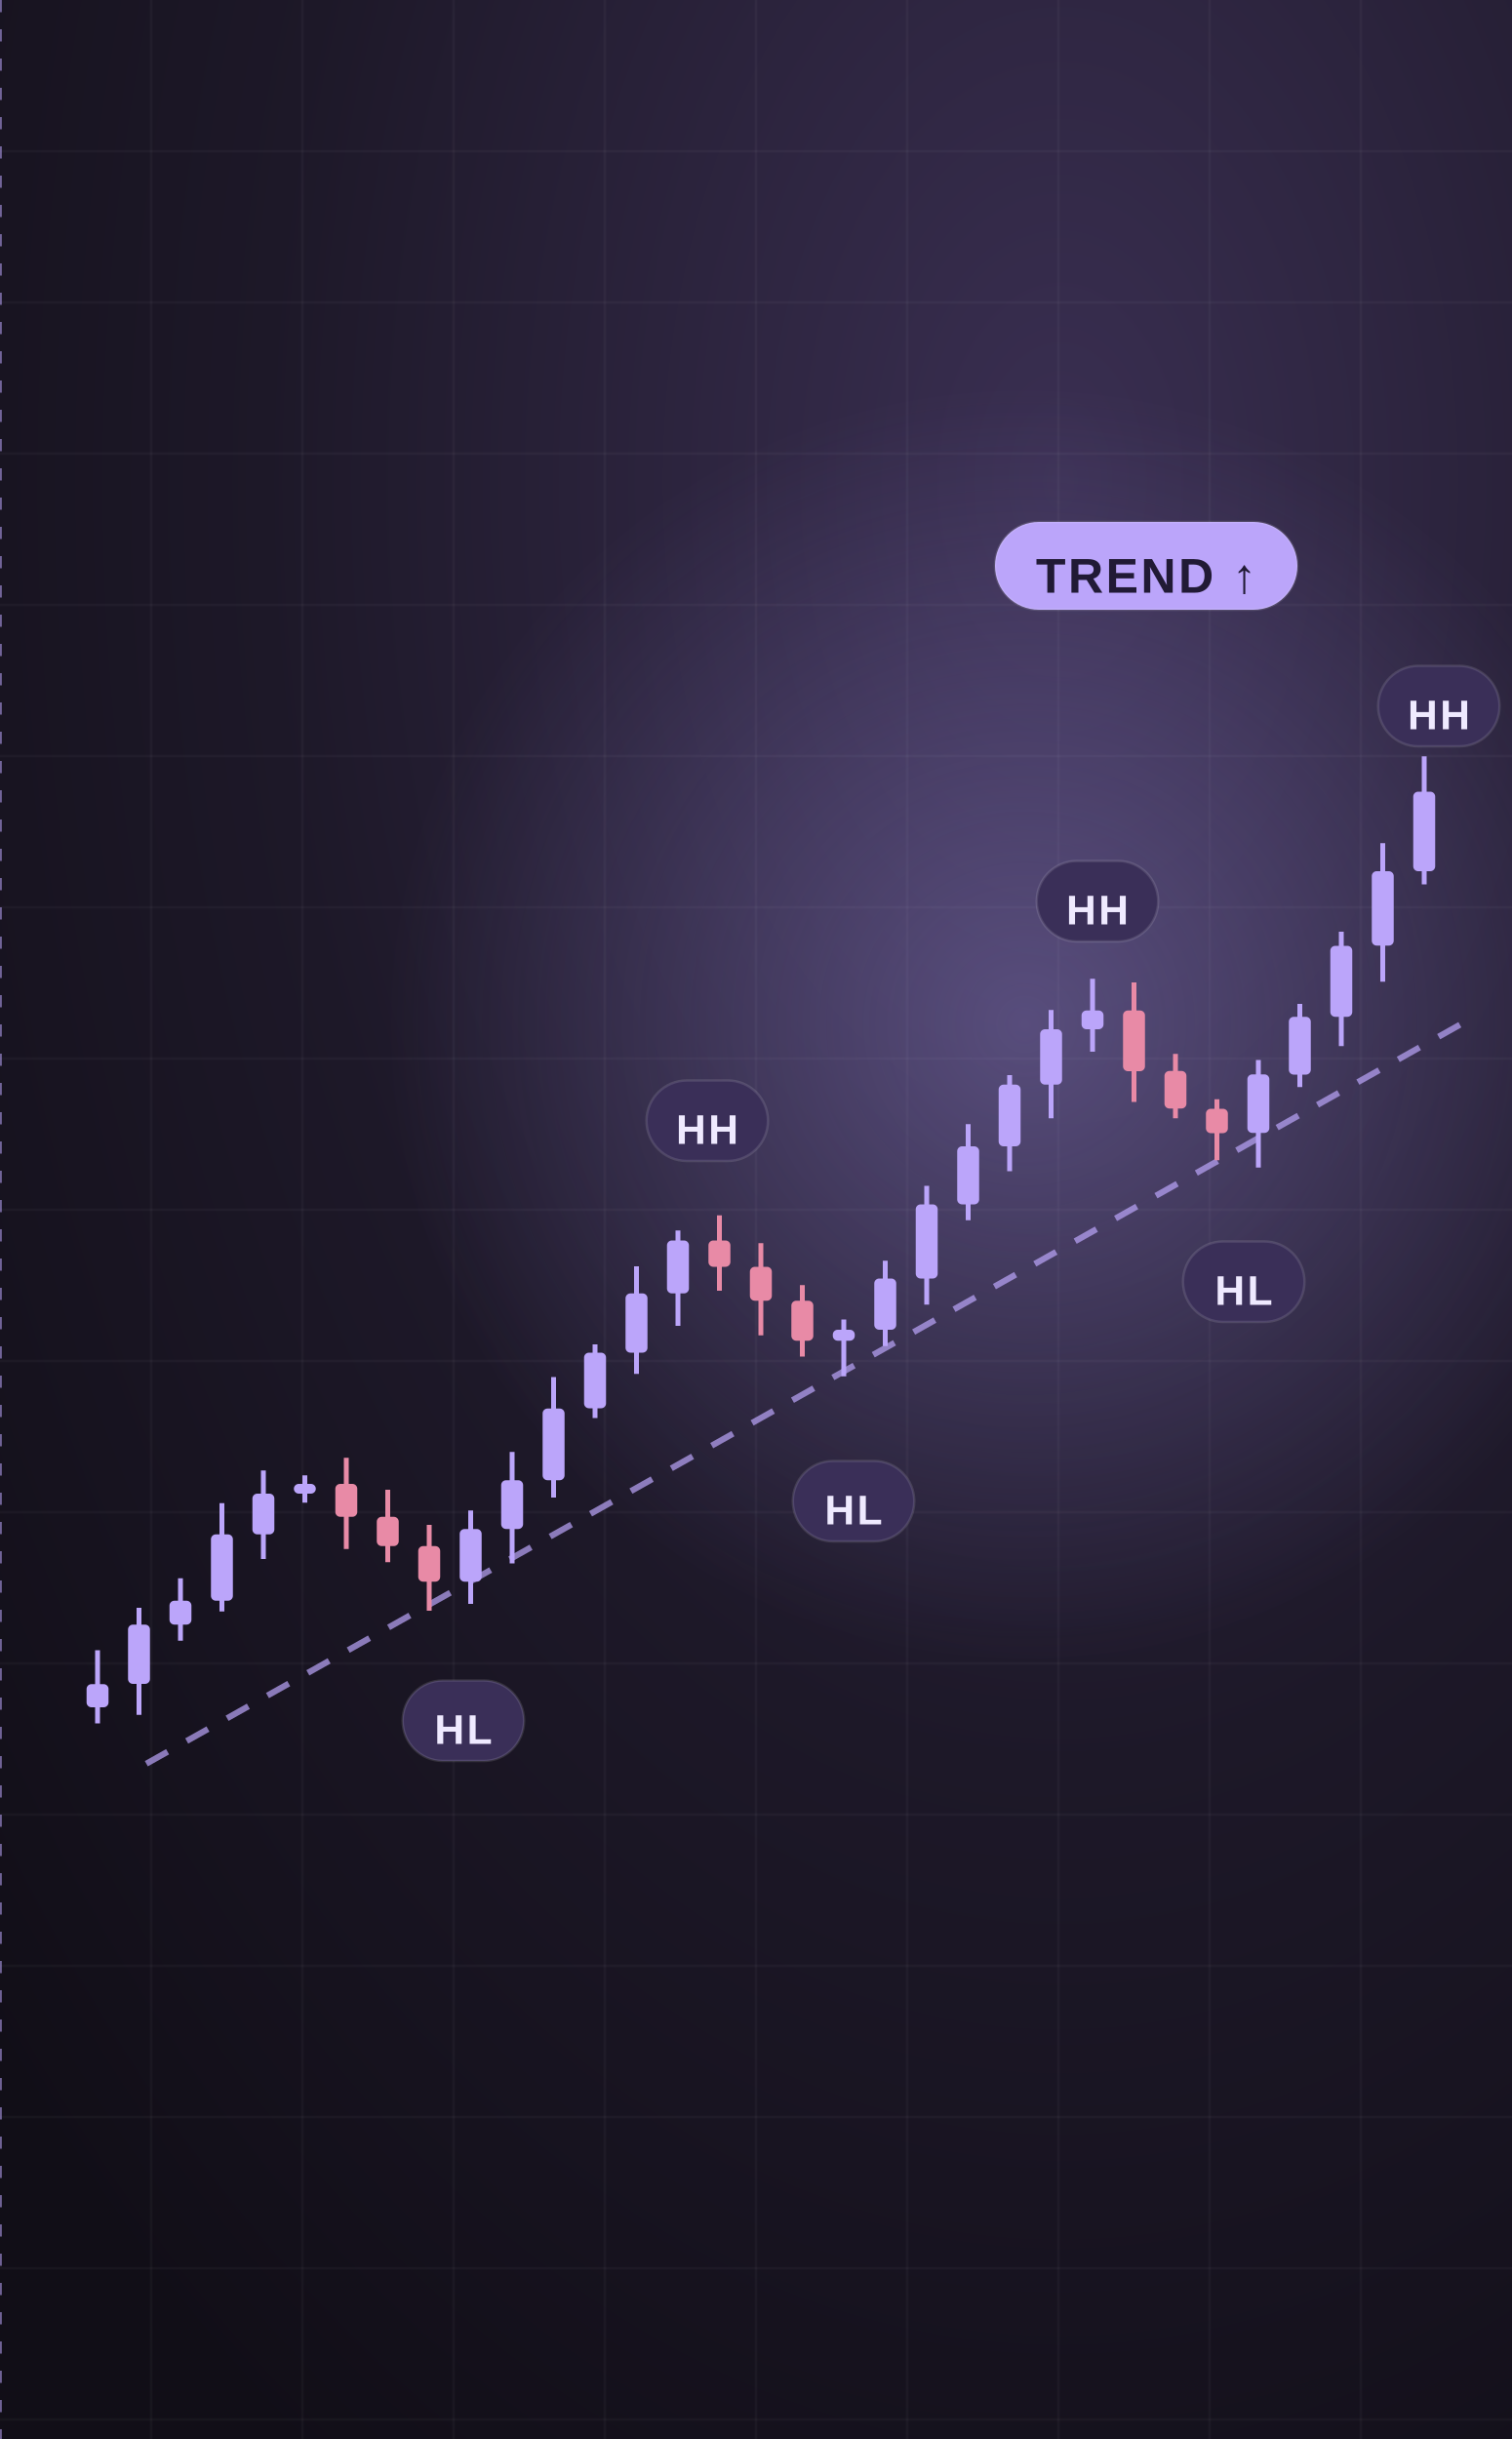
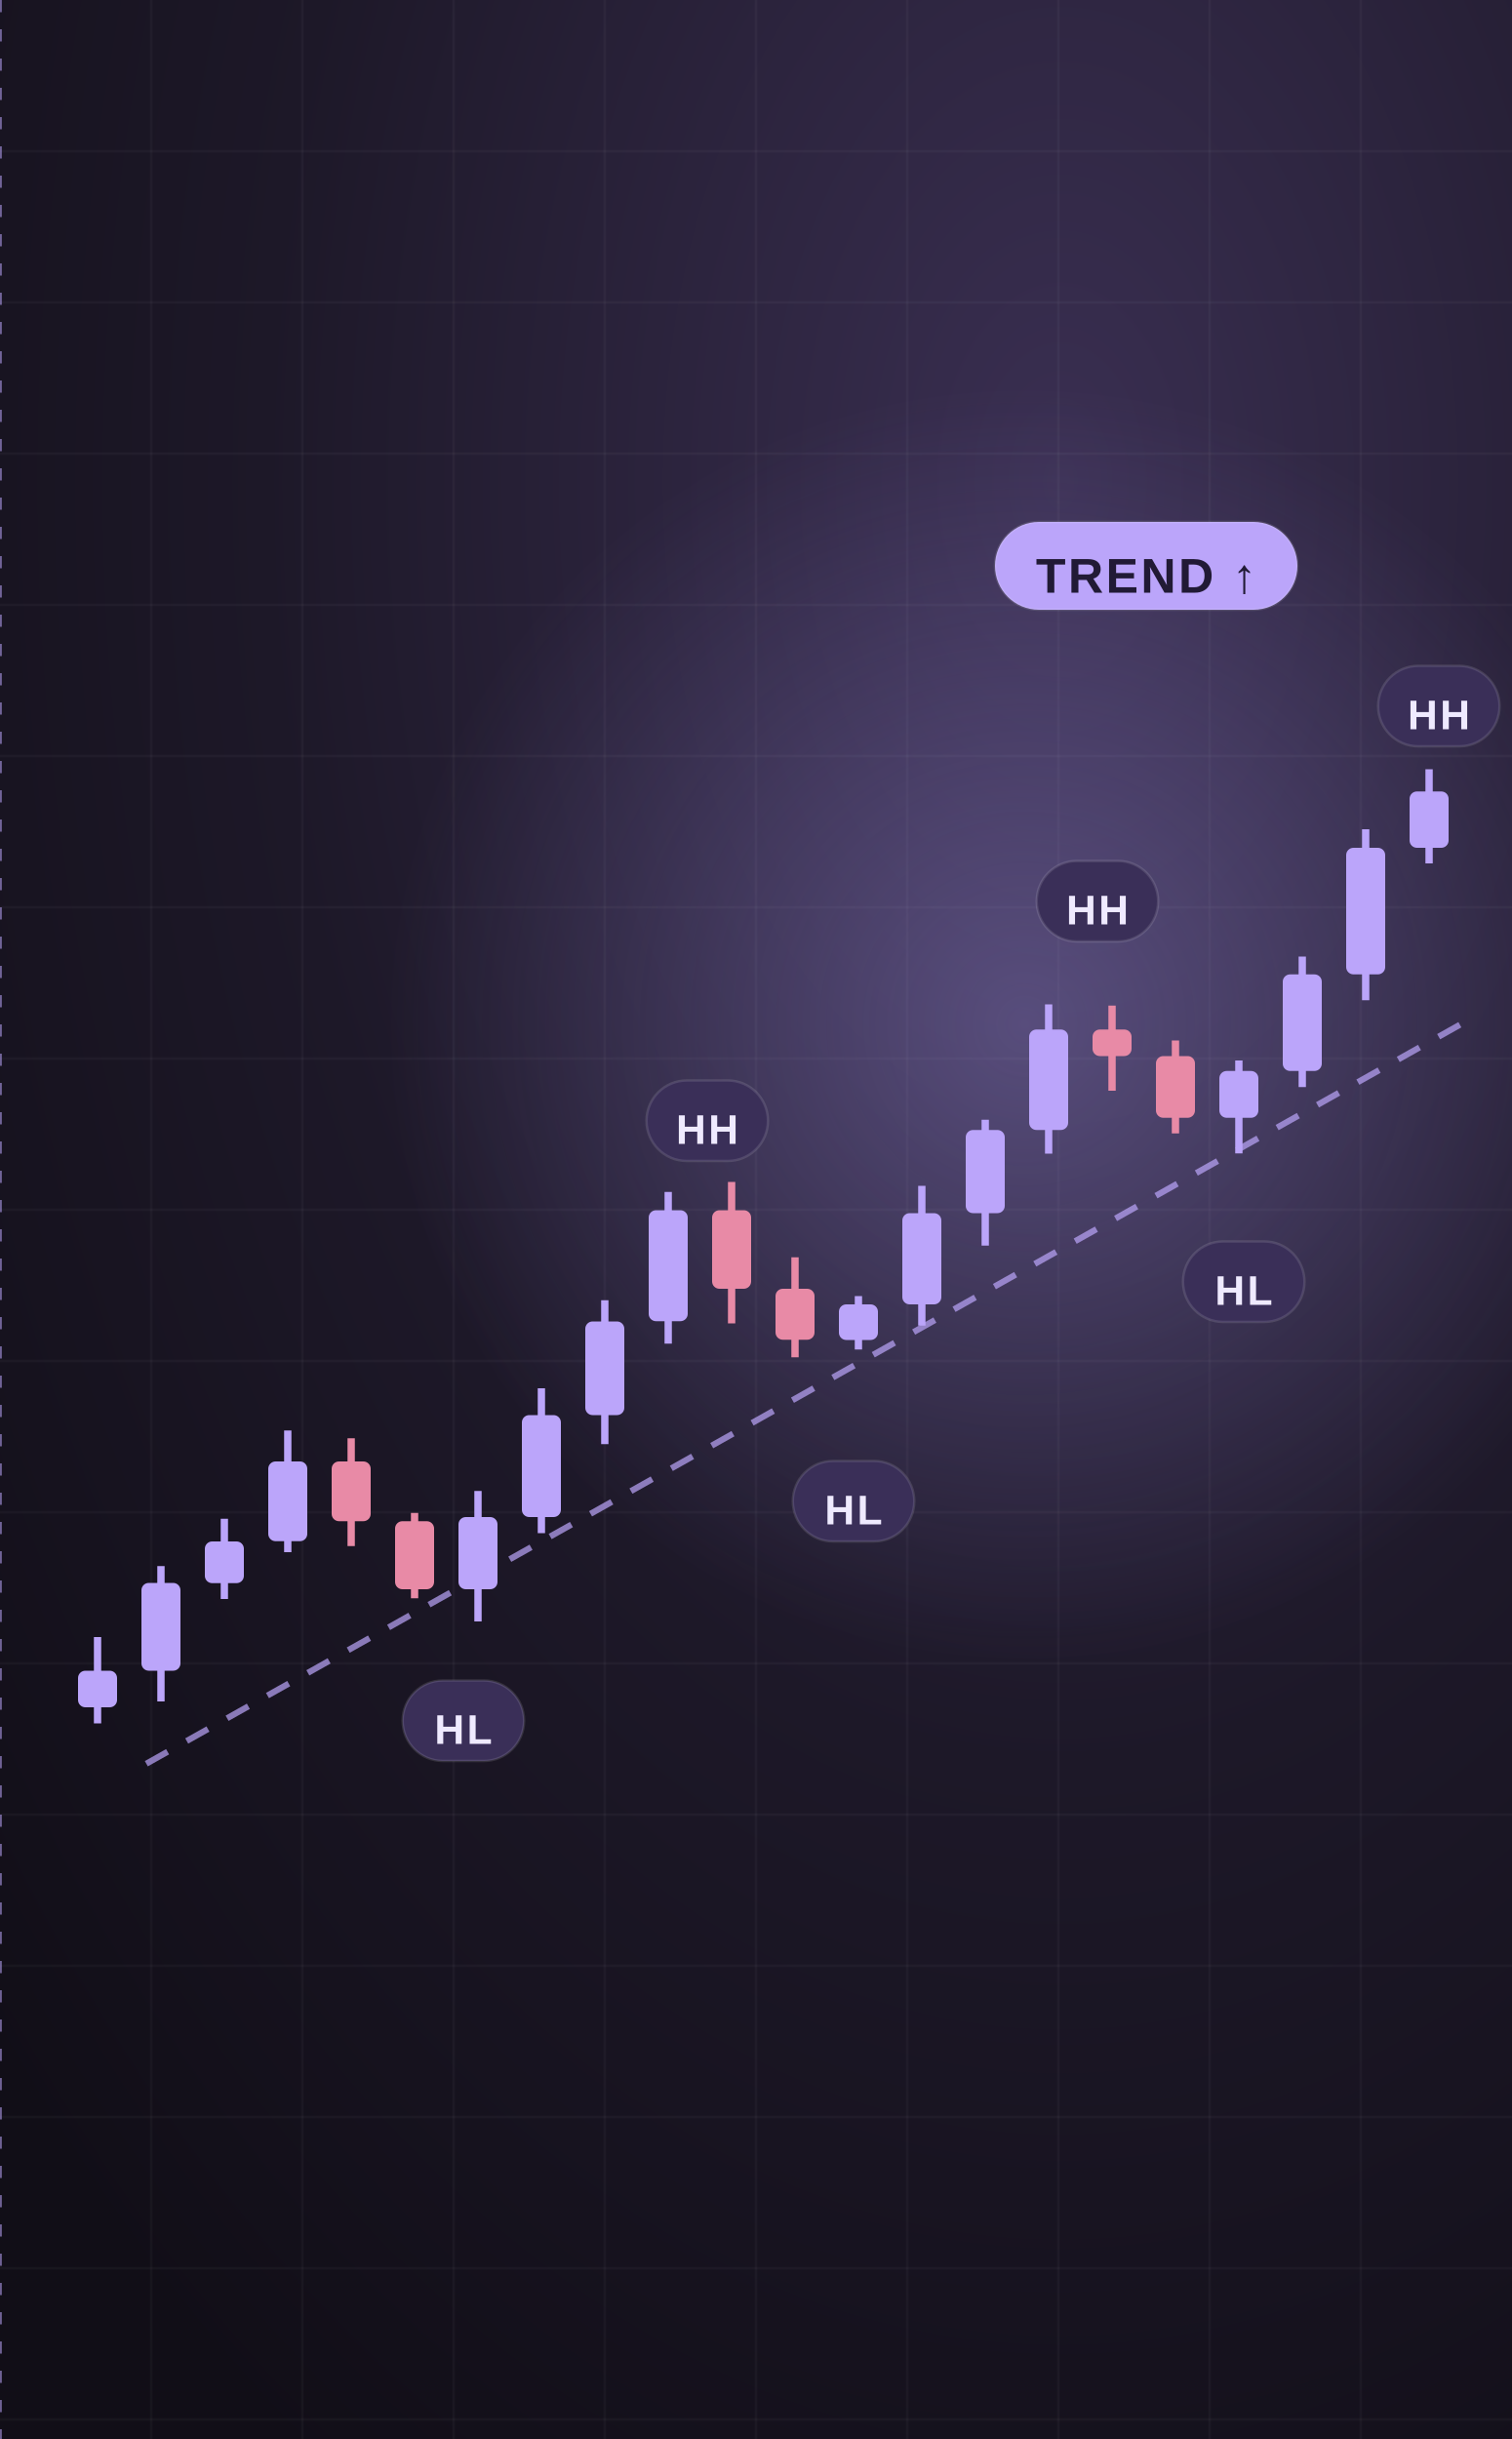
<svg xmlns="http://www.w3.org/2000/svg" width="620" height="1000" viewBox="0 0 620 1000">
  <style>
text{font-family:Arial,Helvetica,"Liberation Sans",sans-serif}
@keyframes grow{from{transform:scaleY(.05);opacity:0}to{transform:none;opacity:1}}
- @keyframes live{0%,100%{transform:none}50%{transform:scaleY(1.22)}}
+ @keyframes live{0%,100%{transform:none}50%{transform:scaleY(1.4)}}
@keyframes flo{0%,100%{transform:translateY(0)}50%{transform:translateY(-6px)}}
@keyframes br{0%,100%{opacity:.7;transform:scale(1)}50%{opacity:1;transform:scale(1.1)}}
@keyframes march{to{stroke-dashoffset:-60}}
@keyframes draw{0%{stroke-dashoffset:1;opacity:1}38%{stroke-dashoffset:0}86%{stroke-dashoffset:0;opacity:1}96%{opacity:0}100%{stroke-dashoffset:1;opacity:0}}
@keyframes bob{0%,100%{transform:none}50%{transform:scaleY(.72)}}
@keyframes dp{0%,100%{transform:scale(1)}50%{transform:scale(1.18)}}
@keyframes hl{0%,100%{opacity:.35}50%{opacity:1}}
@keyframes rin{from{opacity:0;transform:translateX(-18px)}to{opacity:1;transform:none}}
@keyframes bobx{0%,100%{transform:none}50%{transform:scaleX(.78)}}
.row{animation:rin .8s cubic-bezier(.2,.8,.2,1) both}
.barx{transform-box:fill-box;animation:bobx 2.6s ease-in-out infinite}
.cd,.bar,.dot,.glow{transform-box:fill-box}
@keyframes tick{0%,100%{transform:scaleY(1)}35%{transform:scaleY(var(--a,.7))}70%{transform:scaleY(var(--b,1.12))}}
.cd{transform-origin:50% 55%;animation:grow .7s cubic-bezier(.2,.8,.2,1) both,tick 2s ease-in-out infinite}
@keyframes stream{to{transform:translateX(-640px)}}
- .stream{animation:stream 16s linear infinite}
- .cd.live{transform-origin:50% 50%;animation:grow .7s cubic-bezier(.2,.8,.2,1) both,live 1.6s ease-in-out infinite}
+ .stream{animation:stream 8s linear infinite}
+ .cd.live{transform-origin:50% 50%;animation:grow .7s cubic-bezier(.2,.8,.2,1) both,live .9s ease-in-out infinite}
@keyframes scan{from{transform:translateX(-90px)}to{transform:translateX(710px)}}
.scan{animation:scan 6.5s cubic-bezier(.45,0,.55,1) infinite}
.chip{animation:flo 4.5s ease-in-out infinite}
.glow{transform-origin:50% 50%;animation:br 6s ease-in-out infinite}
.dash{animation:march 3.2s linear infinite}
.draw{stroke-dasharray:1;stroke-dashoffset:1;animation:draw 8s cubic-bezier(.4,0,.2,1) .3s infinite}
.bar{transform-origin:50% 100%;animation:bob 2.4s ease-in-out infinite}
.dot{transform-origin:50% 50%;animation:dp 2.2s ease-in-out infinite}
.hl{animation:hl 2.2s ease-in-out infinite}
@media (prefers-reduced-motion:reduce){*{animation:none!important}.draw{stroke-dasharray:none;stroke-dashoffset:0}.scan,.mdot{display:none}}
</style>
  <defs>
    <radialGradient id="bg" cx="70%" cy="20%" r="95%">
      <stop offset="0" stop-color="#3a2f52" />
      <stop offset=".55" stop-color="#1d1828" />
      <stop offset="1" stop-color="#110e17" />
    </radialGradient>
    <radialGradient id="glow" cx="50%" cy="50%" r="50%">
      <stop offset="0" stop-color="#a697eb" stop-opacity=".35" />
      <stop offset="1" stop-color="#a697eb" stop-opacity="0" />
    </radialGradient>
    <linearGradient id="scanG" x1="0" y1="0" x2="1" y2="0">
      <stop offset="0" stop-color="#bba5fa" stop-opacity="0" />
      <stop offset="1" stop-color="#bba5fa" stop-opacity=".2" />
    </linearGradient>
    <linearGradient id="fadeUp" x1="0" y1="0" x2="0" y2="1">
      <stop offset="0" stop-color="#bba5fa" stop-opacity=".35" />
      <stop offset="1" stop-color="#bba5fa" stop-opacity="0" />
    </linearGradient>
  </defs>
  <rect width="620" height="1000" fill="url(#bg)" />
  <line x1="62" y1="0" x2="62" y2="1000" stroke="#fff" stroke-opacity=".035" />
  <line x1="124" y1="0" x2="124" y2="1000" stroke="#fff" stroke-opacity=".035" />
  <line x1="186" y1="0" x2="186" y2="1000" stroke="#fff" stroke-opacity=".035" />
  <line x1="248" y1="0" x2="248" y2="1000" stroke="#fff" stroke-opacity=".035" />
  <line x1="310" y1="0" x2="310" y2="1000" stroke="#fff" stroke-opacity=".035" />
  <line x1="372" y1="0" x2="372" y2="1000" stroke="#fff" stroke-opacity=".035" />
  <line x1="434" y1="0" x2="434" y2="1000" stroke="#fff" stroke-opacity=".035" />
  <line x1="496" y1="0" x2="496" y2="1000" stroke="#fff" stroke-opacity=".035" />
  <line x1="558" y1="0" x2="558" y2="1000" stroke="#fff" stroke-opacity=".035" />
  <line x1="0" y1="62" x2="620" y2="62" stroke="#fff" stroke-opacity=".035" />
  <line x1="0" y1="124" x2="620" y2="124" stroke="#fff" stroke-opacity=".035" />
  <line x1="0" y1="186" x2="620" y2="186" stroke="#fff" stroke-opacity=".035" />
  <line x1="0" y1="248" x2="620" y2="248" stroke="#fff" stroke-opacity=".035" />
  <line x1="0" y1="310" x2="620" y2="310" stroke="#fff" stroke-opacity=".035" />
  <line x1="0" y1="372" x2="620" y2="372" stroke="#fff" stroke-opacity=".035" />
  <line x1="0" y1="434" x2="620" y2="434" stroke="#fff" stroke-opacity=".035" />
  <line x1="0" y1="496" x2="620" y2="496" stroke="#fff" stroke-opacity=".035" />
  <line x1="0" y1="558" x2="620" y2="558" stroke="#fff" stroke-opacity=".035" />
  <line x1="0" y1="620" x2="620" y2="620" stroke="#fff" stroke-opacity=".035" />
  <line x1="0" y1="682" x2="620" y2="682" stroke="#fff" stroke-opacity=".035" />
  <line x1="0" y1="744" x2="620" y2="744" stroke="#fff" stroke-opacity=".035" />
  <line x1="0" y1="806" x2="620" y2="806" stroke="#fff" stroke-opacity=".035" />
  <line x1="0" y1="868" x2="620" y2="868" stroke="#fff" stroke-opacity=".035" />
  <line x1="0" y1="930" x2="620" y2="930" stroke="#fff" stroke-opacity=".035" />
  <line x1="0" y1="992" x2="620" y2="992" stroke="#fff" stroke-opacity=".035" />
  <circle class="glow" cx="420" cy="420" r="260" fill="url(#glow)" />
  <line class="dash" x1="60" y1="723.125" x2="600" y2="419.375" stroke="#bba5fa" stroke-width="2.5" stroke-dasharray="10 9" opacity=".7" />
-   <g class="cd" style="--a:0.49;--b:1.13;animation-duration:.7s,2.24s;animation-delay:200ms,900ms">
-     <line x1="40" x2="40" y1="676.6" y2="706.6" stroke="#bba5fa" stroke-width="2" />
-     <rect x="35.5" y="690.5" width="9" height="9.5" rx="2" fill="#bba5fa" />
-   </g>
-   <g class="cd" style="--a:0.57;--b:1.22;animation-duration:.7s,2.36s;animation-delay:235ms,1037ms">
-     <line x1="57" x2="57" y1="659.2" y2="703.1" stroke="#bba5fa" stroke-width="2" />
-     <rect x="52.5" y="666.1" width="9" height="24.3" rx="2" fill="#bba5fa" />
-   </g>
-   <g class="cd" style="--a:0.61;--b:1.18;animation-duration:.7s,1.98s;animation-delay:270ms,1174ms">
-     <line x1="74" x2="74" y1="647.1" y2="672.7" stroke="#bba5fa" stroke-width="2" />
-     <rect x="69.5" y="656.3" width="9" height="9.8" rx="2" fill="#bba5fa" />
-   </g>
-   <g class="cd" style="--a:0.72;--b:1.09;animation-duration:.7s,1.57s;animation-delay:305ms,1311ms">
-     <line x1="91" x2="91" y1="616.3" y2="660.7" stroke="#bba5fa" stroke-width="2" />
-     <rect x="86.5" y="629.1" width="9" height="27.2" rx="2" fill="#bba5fa" />
-   </g>
-   <g class="cd" style="--a:0.68;--b:1.24;animation-duration:.7s,1.66s;animation-delay:340ms,1448ms">
-     <line x1="108" x2="108" y1="602.9" y2="639.2" stroke="#bba5fa" stroke-width="2" />
-     <rect x="103.5" y="612.4" width="9" height="16.7" rx="2" fill="#bba5fa" />
-   </g>
-   <g class="cd" style="--a:0.59;--b:1.27;animation-duration:.7s,1.23s;animation-delay:375ms,1585ms">
-     <line x1="125" x2="125" y1="604.9" y2="616.1" stroke="#bba5fa" stroke-width="2" />
-     <rect x="120.5" y="608.4" width="9" height="4.0" rx="2" fill="#bba5fa" />
-   </g>
-   <g class="cd" style="--a:0.58;--b:1.25;animation-duration:.7s,2.28s;animation-delay:410ms,1722ms">
-     <line x1="142" x2="142" y1="597.7" y2="635.1" stroke="#e88aa6" stroke-width="2" />
-     <rect x="137.5" y="608.4" width="9" height="13.5" rx="2" fill="#e88aa6" />
-   </g>
-   <g class="cd" style="--a:0.76;--b:1.25;animation-duration:.7s,2.32s;animation-delay:445ms,1859ms">
-     <line x1="159" x2="159" y1="610.8" y2="640.5" stroke="#e88aa6" stroke-width="2" />
-     <rect x="154.5" y="621.9" width="9" height="12.0" rx="2" fill="#e88aa6" />
-   </g>
-   <g class="cd" style="--a:0.55;--b:1.13;animation-duration:.7s,1.85s;animation-delay:480ms,1996ms">
-     <line x1="176" x2="176" y1="625.2" y2="660.4" stroke="#e88aa6" stroke-width="2" />
-     <rect x="171.5" y="633.9" width="9" height="14.6" rx="2" fill="#e88aa6" />
-   </g>
-   <g class="cd" style="--a:0.76;--b:1.17;animation-duration:.7s,1.37s;animation-delay:515ms,2133ms">
-     <line x1="193" x2="193" y1="619.3" y2="657.6" stroke="#bba5fa" stroke-width="2" />
-     <rect x="188.5" y="626.9" width="9" height="21.6" rx="2" fill="#bba5fa" />
-   </g>
-   <g class="cd" style="--a:0.46;--b:1.24;animation-duration:.7s,1.37s;animation-delay:550ms,970ms">
-     <line x1="210" x2="210" y1="595.3" y2="641.0" stroke="#bba5fa" stroke-width="2" />
-     <rect x="205.5" y="606.9" width="9" height="20.0" rx="2" fill="#bba5fa" />
-   </g>
-   <g class="cd" style="--a:0.47;--b:1.18;animation-duration:.7s,2.35s;animation-delay:585ms,1107ms">
-     <line x1="227" x2="227" y1="564.6" y2="614.0" stroke="#bba5fa" stroke-width="2" />
-     <rect x="222.5" y="577.5" width="9" height="29.4" rx="2" fill="#bba5fa" />
-   </g>
-   <g class="cd" style="--a:0.56;--b:1.29;animation-duration:.7s,1.83s;animation-delay:620ms,1244ms">
-     <line x1="244" x2="244" y1="551.2" y2="581.4" stroke="#bba5fa" stroke-width="2" />
-     <rect x="239.5" y="554.6" width="9" height="22.8" rx="2" fill="#bba5fa" />
-   </g>
-   <g class="cd" style="--a:0.49;--b:1.21;animation-duration:.7s,1.78s;animation-delay:655ms,1381ms">
-     <line x1="261" x2="261" y1="519.2" y2="563.3" stroke="#bba5fa" stroke-width="2" />
-     <rect x="256.5" y="530.3" width="9" height="24.3" rx="2" fill="#bba5fa" />
-   </g>
-   <g class="cd" style="--a:0.72;--b:1.22;animation-duration:.7s,1.23s;animation-delay:690ms,1518ms">
-     <line x1="278" x2="278" y1="504.5" y2="543.6" stroke="#bba5fa" stroke-width="2" />
-     <rect x="273.5" y="508.6" width="9" height="21.7" rx="2" fill="#bba5fa" />
-   </g>
-   <g class="cd" style="--a:0.68;--b:1.18;animation-duration:.7s,2.16s;animation-delay:725ms,1655ms">
-     <line x1="295" x2="295" y1="498.3" y2="529.2" stroke="#e88aa6" stroke-width="2" />
-     <rect x="290.5" y="508.6" width="9" height="10.8" rx="2" fill="#e88aa6" />
-   </g>
-   <g class="cd" style="--a:0.48;--b:1.16;animation-duration:.7s,2.08s;animation-delay:760ms,1792ms">
-     <line x1="312" x2="312" y1="509.7" y2="547.5" stroke="#e88aa6" stroke-width="2" />
-     <rect x="307.5" y="519.4" width="9" height="13.9" rx="2" fill="#e88aa6" />
-   </g>
-   <g class="cd" style="--a:0.59;--b:1.24;animation-duration:.7s,1.48s;animation-delay:795ms,1929ms">
-     <line x1="329" x2="329" y1="526.9" y2="556.2" stroke="#e88aa6" stroke-width="2" />
-     <rect x="324.5" y="533.3" width="9" height="16.4" rx="2" fill="#e88aa6" />
-   </g>
-   <g class="cd" style="--a:0.77;--b:1.27;animation-duration:.7s,2.37s;animation-delay:830ms,2066ms">
-     <line x1="346" x2="346" y1="541.0" y2="564.3" stroke="#bba5fa" stroke-width="2" />
-     <rect x="341.5" y="545.2" width="9" height="4.5" rx="2" fill="#bba5fa" />
-   </g>
-   <g class="cd" style="--a:0.79;--b:1.09;animation-duration:.7s,2.24s;animation-delay:865ms,903ms">
-     <line x1="363" x2="363" y1="516.9" y2="551.9" stroke="#bba5fa" stroke-width="2" />
-     <rect x="358.5" y="524.2" width="9" height="21.0" rx="2" fill="#bba5fa" />
-   </g>
-   <g class="cd" style="--a:0.78;--b:1.24;animation-duration:.7s,1.61s;animation-delay:900ms,1040ms">
-     <line x1="380" x2="380" y1="486.2" y2="534.9" stroke="#bba5fa" stroke-width="2" />
-     <rect x="375.5" y="493.8" width="9" height="30.4" rx="2" fill="#bba5fa" />
-   </g>
-   <g class="cd" style="--a:0.48;--b:1.11;animation-duration:.7s,2.45s;animation-delay:935ms,1177ms">
-     <line x1="397" x2="397" y1="460.9" y2="500.3" stroke="#bba5fa" stroke-width="2" />
-     <rect x="392.5" y="470.0" width="9" height="23.8" rx="2" fill="#bba5fa" />
-   </g>
-   <g class="cd" style="--a:0.73;--b:1.23;animation-duration:.7s,2.29s;animation-delay:970ms,1314ms">
-     <line x1="414" x2="414" y1="440.8" y2="480.2" stroke="#bba5fa" stroke-width="2" />
-     <rect x="409.5" y="444.7" width="9" height="25.3" rx="2" fill="#bba5fa" />
-   </g>
-   <g class="cd" style="--a:0.58;--b:1.22;animation-duration:.7s,1.61s;animation-delay:1005ms,1451ms">
-     <line x1="431" x2="431" y1="414.1" y2="458.5" stroke="#bba5fa" stroke-width="2" />
-     <rect x="426.5" y="422.0" width="9" height="22.7" rx="2" fill="#bba5fa" />
-   </g>
-   <g class="cd" style="--a:0.51;--b:1.16;animation-duration:.7s,2.41s;animation-delay:1040ms,1588ms">
-     <line x1="448" x2="448" y1="401.3" y2="431.2" stroke="#bba5fa" stroke-width="2" />
-     <rect x="443.5" y="414.3" width="9" height="7.7" rx="2" fill="#bba5fa" />
-   </g>
-   <g class="cd" style="--a:0.63;--b:1.13;animation-duration:.7s,2.20s;animation-delay:1075ms,1725ms">
-     <line x1="465" x2="465" y1="402.8" y2="451.8" stroke="#e88aa6" stroke-width="2" />
-     <rect x="460.5" y="414.3" width="9" height="24.9" rx="2" fill="#e88aa6" />
-   </g>
-   <g class="cd" style="--a:0.71;--b:1.19;animation-duration:.7s,1.48s;animation-delay:1110ms,1862ms">
-     <line x1="482" x2="482" y1="432.1" y2="458.5" stroke="#e88aa6" stroke-width="2" />
-     <rect x="477.5" y="439.1" width="9" height="15.4" rx="2" fill="#e88aa6" />
-   </g>
-   <g class="cd" style="--a:0.52;--b:1.20;animation-duration:.7s,2.25s;animation-delay:1145ms,1999ms">
-     <line x1="499" x2="499" y1="450.7" y2="475.7" stroke="#e88aa6" stroke-width="2" />
-     <rect x="494.5" y="454.6" width="9" height="10.0" rx="2" fill="#e88aa6" />
-   </g>
-   <g class="cd" style="--a:0.51;--b:1.23;animation-duration:.7s,2.00s;animation-delay:1180ms,2136ms">
-     <line x1="516" x2="516" y1="434.6" y2="478.7" stroke="#bba5fa" stroke-width="2" />
-     <rect x="511.5" y="440.5" width="9" height="24.0" rx="2" fill="#bba5fa" />
-   </g>
-   <g class="cd" style="--a:0.46;--b:1.13;animation-duration:.7s,1.23s;animation-delay:1215ms,973ms">
-     <line x1="533" x2="533" y1="411.6" y2="445.7" stroke="#bba5fa" stroke-width="2" />
-     <rect x="528.5" y="416.9" width="9" height="23.7" rx="2" fill="#bba5fa" />
-   </g>
-   <g class="cd" style="--a:0.49;--b:1.21;animation-duration:.7s,1.96s;animation-delay:1250ms,1110ms">
-     <line x1="550" x2="550" y1="382.0" y2="428.9" stroke="#bba5fa" stroke-width="2" />
-     <rect x="545.5" y="387.8" width="9" height="29.1" rx="2" fill="#bba5fa" />
-   </g>
-   <g class="cd" style="--a:0.71;--b:1.09;animation-duration:.7s,1.66s;animation-delay:1285ms,1247ms">
-     <line x1="567" x2="567" y1="345.7" y2="402.5" stroke="#bba5fa" stroke-width="2" />
-     <rect x="562.5" y="357.2" width="9" height="30.5" rx="2" fill="#bba5fa" />
-   </g>
-   <g class="cd live" style="--a:0.54;--b:1.28;animation-duration:.7s,2.36s;animation-delay:1320ms,1384ms">
-     <line x1="584" x2="584" y1="310.1" y2="362.6" stroke="#bba5fa" stroke-width="2" />
-     <rect x="579.5" y="324.6" width="9" height="32.6" rx="2" fill="#bba5fa" />
+   <g class="cd" style="--a:0.33;--b:1.26;animation-duration:.7s,0.96s;animation-delay:200ms,600ms">
+     <line x1="40" x2="40" y1="671.2" y2="706.6" stroke="#bba5fa" stroke-width="3" />
+     <rect x="32" y="685.0" width="16" height="15.0" rx="3" fill="#bba5fa" />
+   </g>
+   <g class="cd" style="--a:0.40;--b:1.35;animation-duration:.7s,1.01s;animation-delay:240ms,737ms">
+     <line x1="66" x2="66" y1="642.1" y2="697.6" stroke="#bba5fa" stroke-width="3" />
+     <rect x="58" y="649.0" width="16" height="36.0" rx="3" fill="#bba5fa" />
+   </g>
+   <g class="cd" style="--a:0.44;--b:1.31;animation-duration:.7s,0.85s;animation-delay:280ms,874ms">
+     <line x1="92" x2="92" y1="622.7" y2="655.6" stroke="#bba5fa" stroke-width="3" />
+     <rect x="84" y="632.0" width="16" height="17.1" rx="3" fill="#bba5fa" />
+   </g>
+   <g class="cd" style="--a:0.53;--b:1.21;animation-duration:.7s,0.69s;animation-delay:320ms,1011ms">
+     <line x1="118" x2="118" y1="586.5" y2="636.4" stroke="#bba5fa" stroke-width="3" />
+     <rect x="110" y="599.2" width="16" height="32.7" rx="3" fill="#bba5fa" />
+   </g>
+   <g class="cd" style="--a:0.50;--b:1.38;animation-duration:.7s,0.72s;animation-delay:360ms,1148ms">
+     <line x1="144" x2="144" y1="589.7" y2="633.9" stroke="#e88aa6" stroke-width="3" />
+     <rect x="136" y="599.2" width="16" height="24.5" rx="3" fill="#e88aa6" />
+   </g>
+   <g class="cd" style="--a:0.42;--b:1.42;animation-duration:.7s,0.55s;animation-delay:400ms,1285ms">
+     <line x1="170" x2="170" y1="620.3" y2="655.3" stroke="#e88aa6" stroke-width="3" />
+     <rect x="162" y="623.7" width="16" height="27.9" rx="3" fill="#e88aa6" />
+   </g>
+   <g class="cd" style="--a:0.41;--b:1.39;animation-duration:.7s,0.97s;animation-delay:440ms,622ms">
+     <line x1="196" x2="196" y1="611.3" y2="664.8" stroke="#bba5fa" stroke-width="3" />
+     <rect x="188" y="622.0" width="16" height="29.6" rx="3" fill="#bba5fa" />
+   </g>
+   <g class="cd" style="--a:0.57;--b:1.39;animation-duration:.7s,0.99s;animation-delay:480ms,759ms">
+     <line x1="222" x2="222" y1="569.2" y2="628.6" stroke="#bba5fa" stroke-width="3" />
+     <rect x="214" y="580.2" width="16" height="41.8" rx="3" fill="#bba5fa" />
+   </g>
+   <g class="cd" style="--a:0.38;--b:1.25;animation-duration:.7s,0.80s;animation-delay:520ms,896ms">
+     <line x1="248" x2="248" y1="533.1" y2="592.1" stroke="#bba5fa" stroke-width="3" />
+     <rect x="240" y="541.8" width="16" height="38.4" rx="3" fill="#bba5fa" />
+   </g>
+   <g class="cd" style="--a:0.57;--b:1.30;animation-duration:.7s,0.61s;animation-delay:560ms,1033ms">
+     <line x1="274" x2="274" y1="488.7" y2="550.9" stroke="#bba5fa" stroke-width="3" />
+     <rect x="266" y="496.2" width="16" height="45.5" rx="3" fill="#bba5fa" />
+   </g>
+   <g class="cd" style="--a:0.31;--b:1.38;animation-duration:.7s,0.61s;animation-delay:600ms,1170ms">
+     <line x1="300" x2="300" y1="484.6" y2="542.6" stroke="#e88aa6" stroke-width="3" />
+     <rect x="292" y="496.2" width="16" height="32.2" rx="3" fill="#e88aa6" />
+   </g>
+   <g class="cd" style="--a:0.32;--b:1.32;animation-duration:.7s,1.00s;animation-delay:640ms,1307ms">
+     <line x1="326" x2="326" y1="515.5" y2="556.5" stroke="#e88aa6" stroke-width="3" />
+     <rect x="318" y="528.4" width="16" height="20.9" rx="3" fill="#e88aa6" />
+   </g>
+   <g class="cd" style="--a:0.39;--b:1.44;animation-duration:.7s,0.79s;animation-delay:680ms,644ms">
+     <line x1="352" x2="352" y1="531.4" y2="553.3" stroke="#bba5fa" stroke-width="3" />
+     <rect x="344" y="534.8" width="16" height="14.6" rx="3" fill="#bba5fa" />
+   </g>
+   <g class="cd" style="--a:0.33;--b:1.35;animation-duration:.7s,0.77s;animation-delay:720ms,781ms">
+     <line x1="378" x2="378" y1="486.2" y2="543.5" stroke="#bba5fa" stroke-width="3" />
+     <rect x="370" y="497.4" width="16" height="37.4" rx="3" fill="#bba5fa" />
+   </g>
+   <g class="cd" style="--a:0.53;--b:1.36;animation-duration:.7s,0.55s;animation-delay:760ms,918ms">
+     <line x1="404" x2="404" y1="459.1" y2="510.7" stroke="#bba5fa" stroke-width="3" />
+     <rect x="396" y="463.3" width="16" height="34.1" rx="3" fill="#bba5fa" />
+   </g>
+   <g class="cd" style="--a:0.50;--b:1.31;animation-duration:.7s,0.92s;animation-delay:800ms,1055ms">
+     <line x1="430" x2="430" y1="411.8" y2="473.0" stroke="#bba5fa" stroke-width="3" />
+     <rect x="422" y="422.1" width="16" height="41.2" rx="3" fill="#bba5fa" />
+   </g>
+   <g class="cd" style="--a:0.32;--b:1.29;animation-duration:.7s,0.89s;animation-delay:840ms,1192ms">
+     <line x1="456" x2="456" y1="412.3" y2="447.2" stroke="#e88aa6" stroke-width="3" />
+     <rect x="448" y="422.1" width="16" height="10.9" rx="3" fill="#e88aa6" />
+   </g>
+   <g class="cd" style="--a:0.42;--b:1.38;animation-duration:.7s,0.65s;animation-delay:880ms,1329ms">
+     <line x1="482" x2="482" y1="426.6" y2="464.7" stroke="#e88aa6" stroke-width="3" />
+     <rect x="474" y="433.0" width="16" height="25.3" rx="3" fill="#e88aa6" />
+   </g>
+   <g class="cd" style="--a:0.57;--b:1.41;animation-duration:.7s,1.01s;animation-delay:920ms,666ms">
+     <line x1="508" x2="508" y1="434.8" y2="472.9" stroke="#bba5fa" stroke-width="3" />
+     <rect x="500" y="439.1" width="16" height="19.2" rx="3" fill="#bba5fa" />
+   </g>
+   <g class="cd" style="--a:0.59;--b:1.22;animation-duration:.7s,0.96s;animation-delay:960ms,803ms">
+     <line x1="534" x2="534" y1="392.2" y2="445.7" stroke="#bba5fa" stroke-width="3" />
+     <rect x="526" y="399.5" width="16" height="39.6" rx="3" fill="#bba5fa" />
+   </g>
+   <g class="cd" style="--a:0.58;--b:1.38;animation-duration:.7s,0.70s;animation-delay:1000ms,940ms">
+     <line x1="560" x2="560" y1="340.0" y2="410.1" stroke="#bba5fa" stroke-width="3" />
+     <rect x="552" y="347.6" width="16" height="51.9" rx="3" fill="#bba5fa" />
+   </g>
+   <g class="cd live" style="--a:0.33;--b:1.24;animation-duration:.7s,1.04s;animation-delay:1040ms,1077ms">
+     <line x1="586" x2="586" y1="315.4" y2="354.0" stroke="#bba5fa" stroke-width="3" />
+     <rect x="578" y="324.5" width="16" height="23.1" rx="3" fill="#bba5fa" />
  </g>
  <g class="chip" style="animation-delay:-2.8s">
    <rect x="265.1" y="443" width="49.8" height="33" rx="16.5" fill="#3a2f58" stroke="#fff" stroke-opacity=".12" />
    <text x="290" y="469" text-anchor="middle" font-size="17" font-weight="700" fill="#efeaff" letter-spacing="1">HH</text>
  </g>
  <g class="chip" style="animation-delay:-3.8s">
    <rect x="425.1" y="353" width="49.8" height="33" rx="16.5" fill="#3a2f58" stroke="#fff" stroke-opacity=".12" />
    <text x="450" y="379" text-anchor="middle" font-size="17" font-weight="700" fill="#efeaff" letter-spacing="1">HH</text>
  </g>
  <g class="chip" style="animation-delay:-1.8s">
    <rect x="565.1" y="273" width="49.8" height="33" rx="16.5" fill="#3a2f58" stroke="#fff" stroke-opacity=".12" />
    <text x="590" y="299" text-anchor="middle" font-size="17" font-weight="700" fill="#efeaff" letter-spacing="1">HH</text>
  </g>
  <g class="chip" style="animation-delay:-2.6s">
    <rect x="165.1" y="689" width="49.8" height="33" rx="16.5" fill="#3a2f58" stroke="#fff" stroke-opacity=".12" />
    <text x="190" y="715" text-anchor="middle" font-size="17" font-weight="700" fill="#efeaff" letter-spacing="1">HL</text>
  </g>
  <g class="chip" style="animation-delay:-3.6s">
    <rect x="325.1" y="599" width="49.8" height="33" rx="16.5" fill="#3a2f58" stroke="#fff" stroke-opacity=".12" />
    <text x="350" y="625" text-anchor="middle" font-size="17" font-weight="700" fill="#efeaff" letter-spacing="1">HL</text>
  </g>
  <g class="chip" style="animation-delay:-0.6s">
    <rect x="485.1" y="509" width="49.8" height="33" rx="16.5" fill="#3a2f58" stroke="#fff" stroke-opacity=".12" />
    <text x="510" y="535" text-anchor="middle" font-size="17" font-weight="700" fill="#efeaff" letter-spacing="1">HL</text>
  </g>
  <g class="chip" style="animation-delay:-1s">
    <rect x="408" y="214" width="124" height="36" rx="18" fill="#bba5fa" stroke="#fff" stroke-opacity=".12" />
    <text x="470" y="243" text-anchor="middle" font-size="20" font-weight="700" fill="#211a35" letter-spacing="1">TREND ↑</text>
  </g>
  <g class="scan">
    <rect x="-70" y="0" width="70" height="1000" fill="url(#scanG)" />
    <line x1="0" y1="0" x2="0" y2="1000" stroke="#bba5fa" stroke-opacity=".55" stroke-width="1.5" stroke-dasharray="5 7" />
  </g>
</svg>
